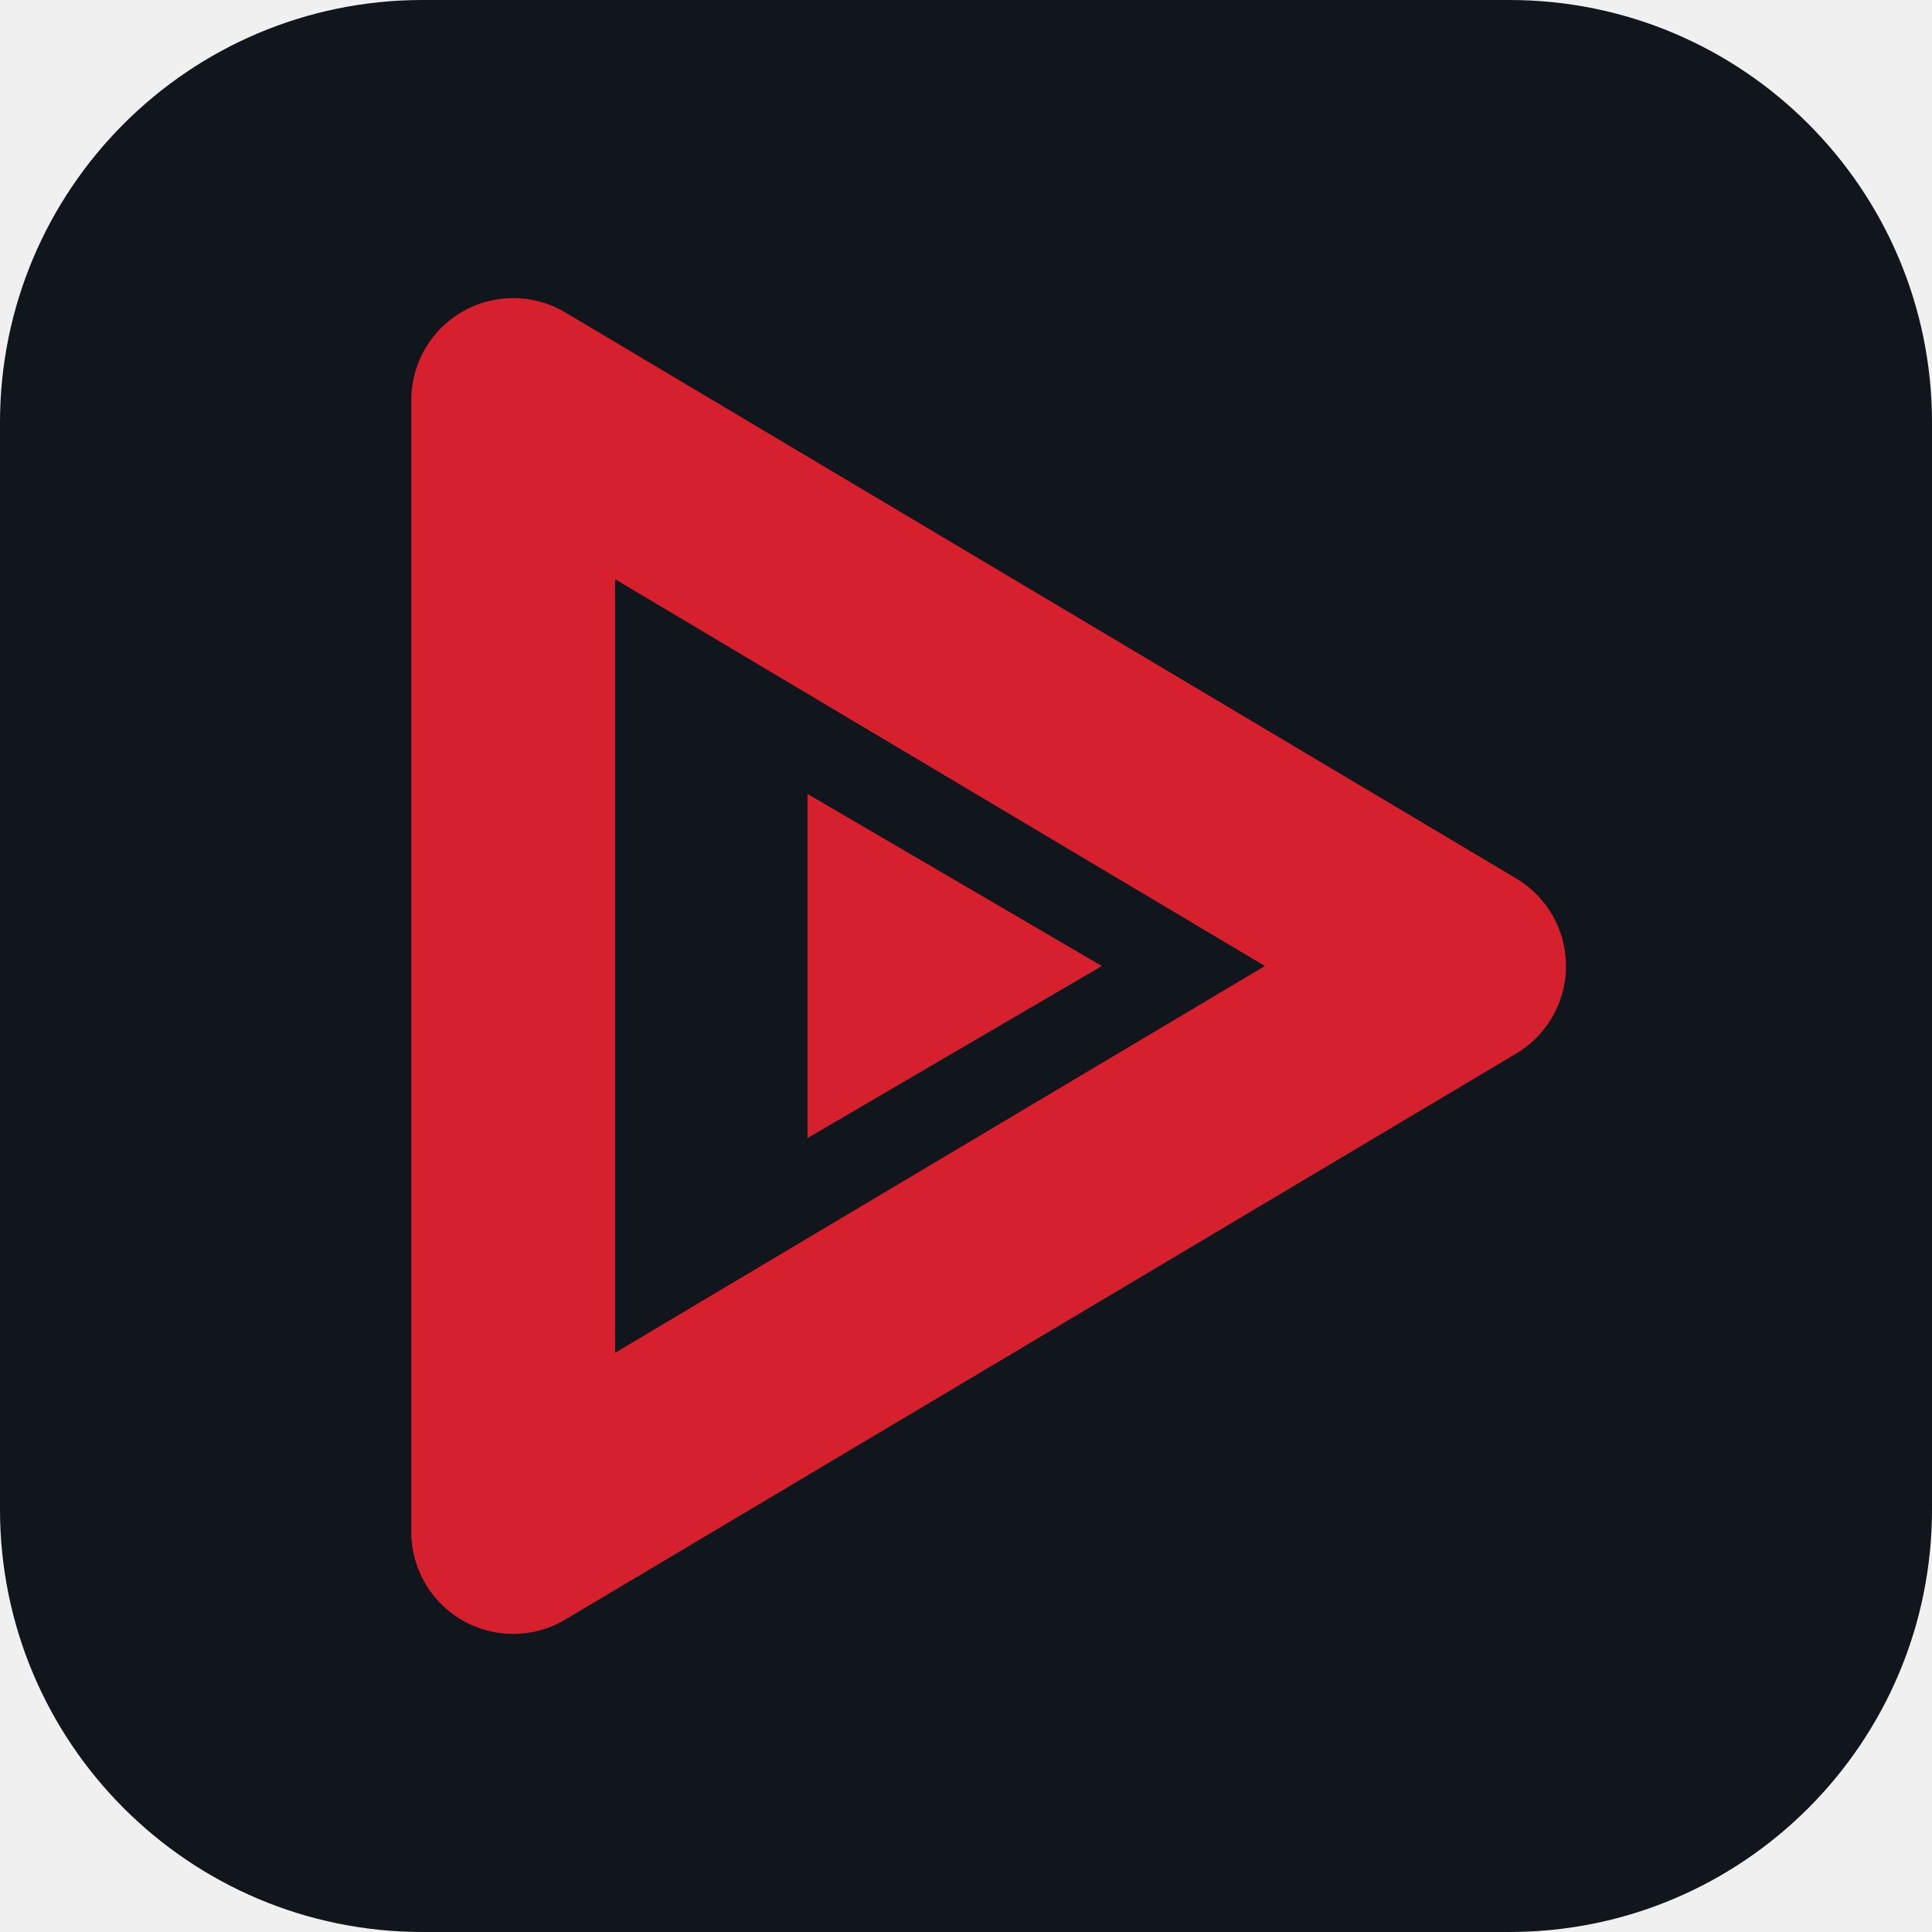
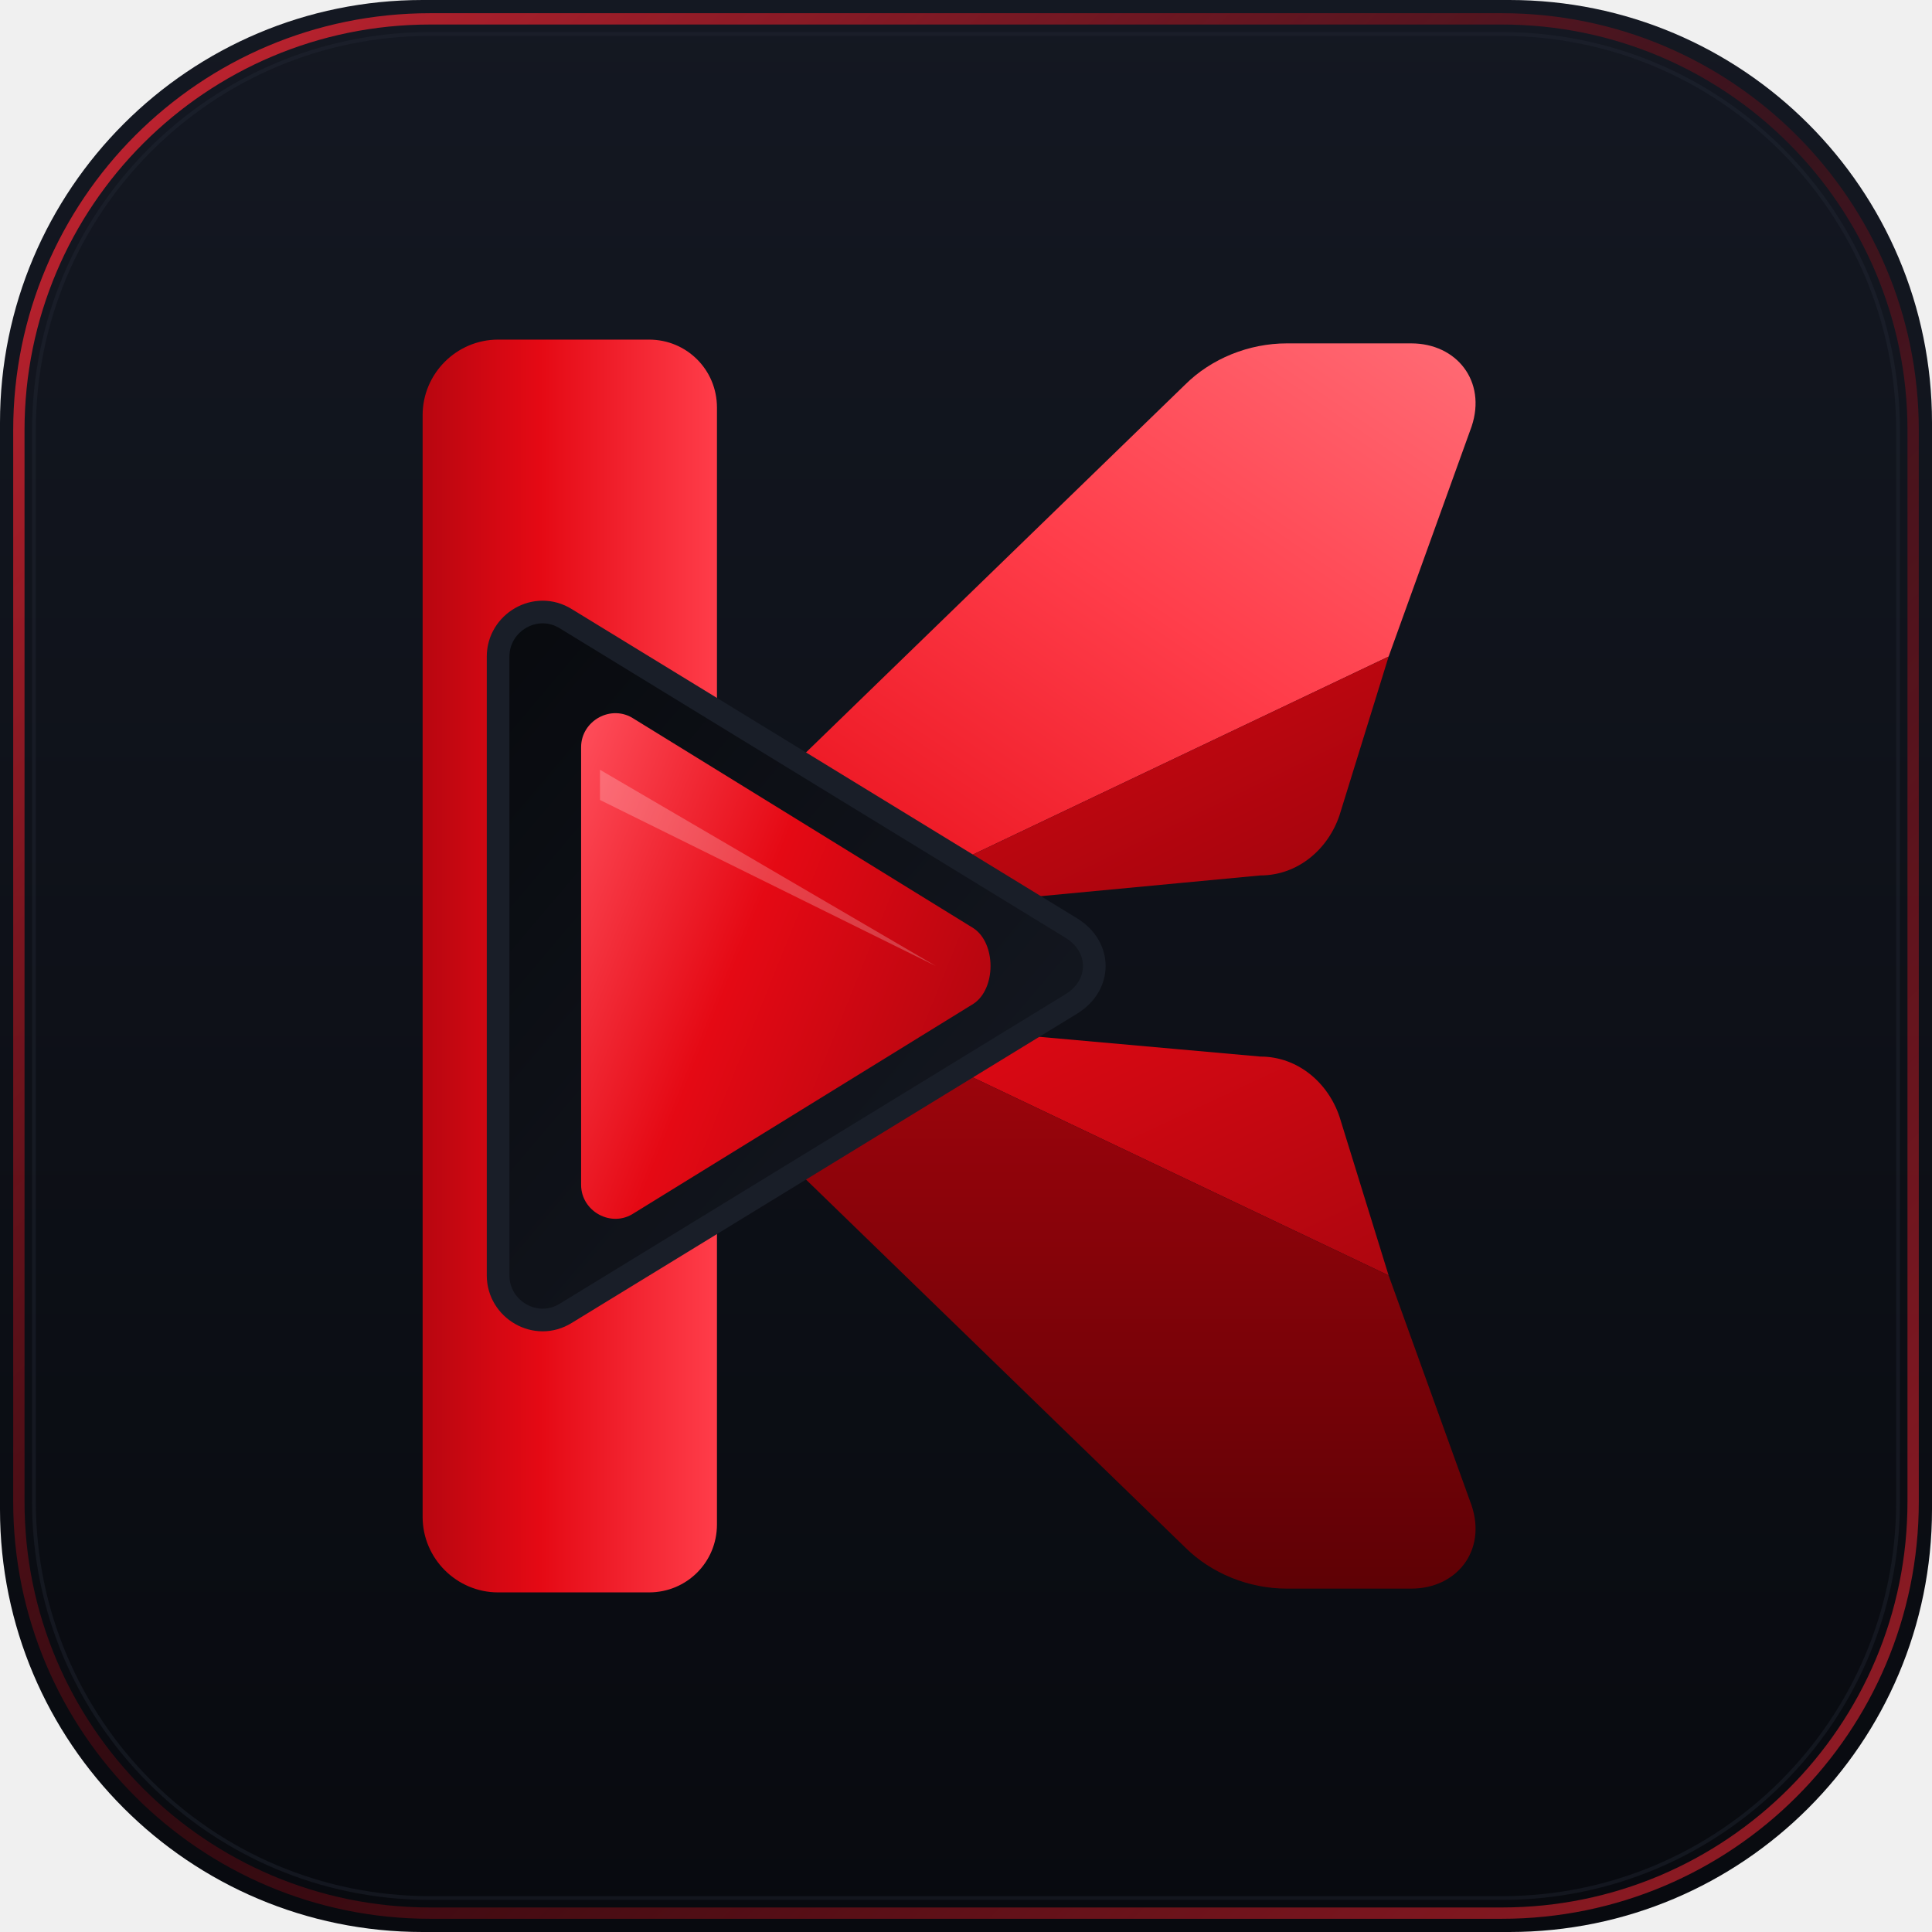
<svg xmlns="http://www.w3.org/2000/svg" viewBox="0 0 1024 1024">
-   <rect width="1024" height="1024" rx="224" fill="#11151c" />
-   <g transform="translate(128 128) scale(24)">
-     <path d="M6 3.5 27 16 6 28.5Z" fill="none" stroke="#d6202e" stroke-width="4.5" stroke-linejoin="round" />
-     <path d="M12.5 12.2 19 16l-6.5 3.8Z" fill="#d6202e" />
+   <defs>
+     <linearGradient id="bgDark" x1="0" y1="0" x2="0" y2="1">
+       <stop offset="0%" stop-color="#141822" />
+       <stop offset="100%" stop-color="#080a0f" />
+     </linearGradient>
+     <linearGradient id="haloRed" x1="0" y1="0" x2="1" y2="1">
+       <stop offset="0%" stop-color="#ff2b38" stop-opacity="0.8" />
+       <stop offset="50%" stop-color="#c40712" stop-opacity="0.2" />
+       <stop offset="100%" stop-color="#ff2b38" stop-opacity="0.6" />
+     </linearGradient>
+     <linearGradient id="stemGrad" x1="0" y1="0" x2="1" y2="0">
+       <stop offset="0%" stop-color="#b80610" />
+       <stop offset="40%" stop-color="#e50914" />
+       <stop offset="100%" stop-color="#ff3d4a" />
+     </linearGradient>
+     <linearGradient id="armUpperTop" x1="0" y1="1" x2="1" y2="0">
+       <stop offset="0%" stop-color="#e50914" />
+       <stop offset="55%" stop-color="#ff3d4a" />
+       <stop offset="100%" stop-color="#ff6b75" />
+     </linearGradient>
+     <linearGradient id="armUpperUnder" x1="0" y1="0" x2="1" y2="1">
+       <stop offset="0%" stop-color="#d60813" />
+       <stop offset="100%" stop-color="#9e040c" />
+     </linearGradient>
+     <linearGradient id="armLowerUpper" x1="0" y1="0" x2="1" y2="1">
+       <stop offset="0%" stop-color="#e50914" />
+       <stop offset="100%" stop-color="#ad060f" />
+     </linearGradient>
+     <linearGradient id="armLowerBase" x1="0" y1="0" x2="0" y2="1">
+       <stop offset="0%" stop-color="#9e040c" />
+       <stop offset="100%" stop-color="#5e0105" />
+     </linearGradient>
+     <linearGradient id="wellDark" x1="0" y1="0" x2="1" y2="1">
+       <stop offset="0%" stop-color="#080a0e" />
+       <stop offset="100%" stop-color="#161a24" />
+     </linearGradient>
+     <linearGradient id="playCore" x1="0" y1="0" x2="1" y2="0.5">
+       <stop offset="0%" stop-color="#ff4f5c" />
+       <stop offset="50%" stop-color="#e50914" />
+       <stop offset="100%" stop-color="#b80610" />
+     </linearGradient>
+   </defs>
+   <rect width="1024" height="1024" rx="224" fill="url(#bgDark)" />
+   <rect x="10" y="10" width="1004" height="1004" rx="218" fill="none" stroke="url(#haloRed)" stroke-width="6" />
+   <rect x="18" y="18" width="988" height="988" rx="210" fill="none" stroke="#232936" stroke-width="2" stroke-opacity="0.4" />
+   <g id="k-glyph">
+     <path d="M224 220 C224 198 242 180 264 180 L344 180 C364 180 380 196 380 216 L380 808 C380 828 364 844 344 844 L264 844 C242 844 224 826 224 804 Z" fill="url(#stemGrad)" />
+     <path d="M360 464 L628 204 C642 190 662 182 682 182 L748 182 C772 182 788 202 780 226 L736 348 L484 468 Z" fill="url(#armUpperTop)" />
+     <path d="M484 468 L736 348 L710 432 C704 450 688 464 668 464 L456 484 Z" fill="url(#armUpperUnder)" />
+     <path d="M444 540 L668 560 C688 560 704 574 710 592 L736 676 L484 556 Z" fill="url(#armLowerUpper)" />
+     <path d="M484 556 L736 676 L780 798 C788 822 772 842 748 842 L682 842 C662 842 642 834 628 820 L360 560 Z" fill="url(#armLowerBase)" />
+     <path d="M264 348 C264 330 284 318 300 328 L568 492 C584 502 584 522 568 532 L300 696 C284 706 264 694 264 676 Z" fill="url(#wellDark)" stroke="#191e28" stroke-width="12" stroke-linejoin="round" />
+     <path d="M308 396 C308 382 324 373 336 381 L516 492 C528 500 528 524 516 532 L336 643 C324 651 308 642 308 628 Z" fill="url(#playCore)" />
+     <path d="M318 408 L496 512 L318 424 Z" fill="#ffffff" opacity="0.22" />
  </g>
</svg>
